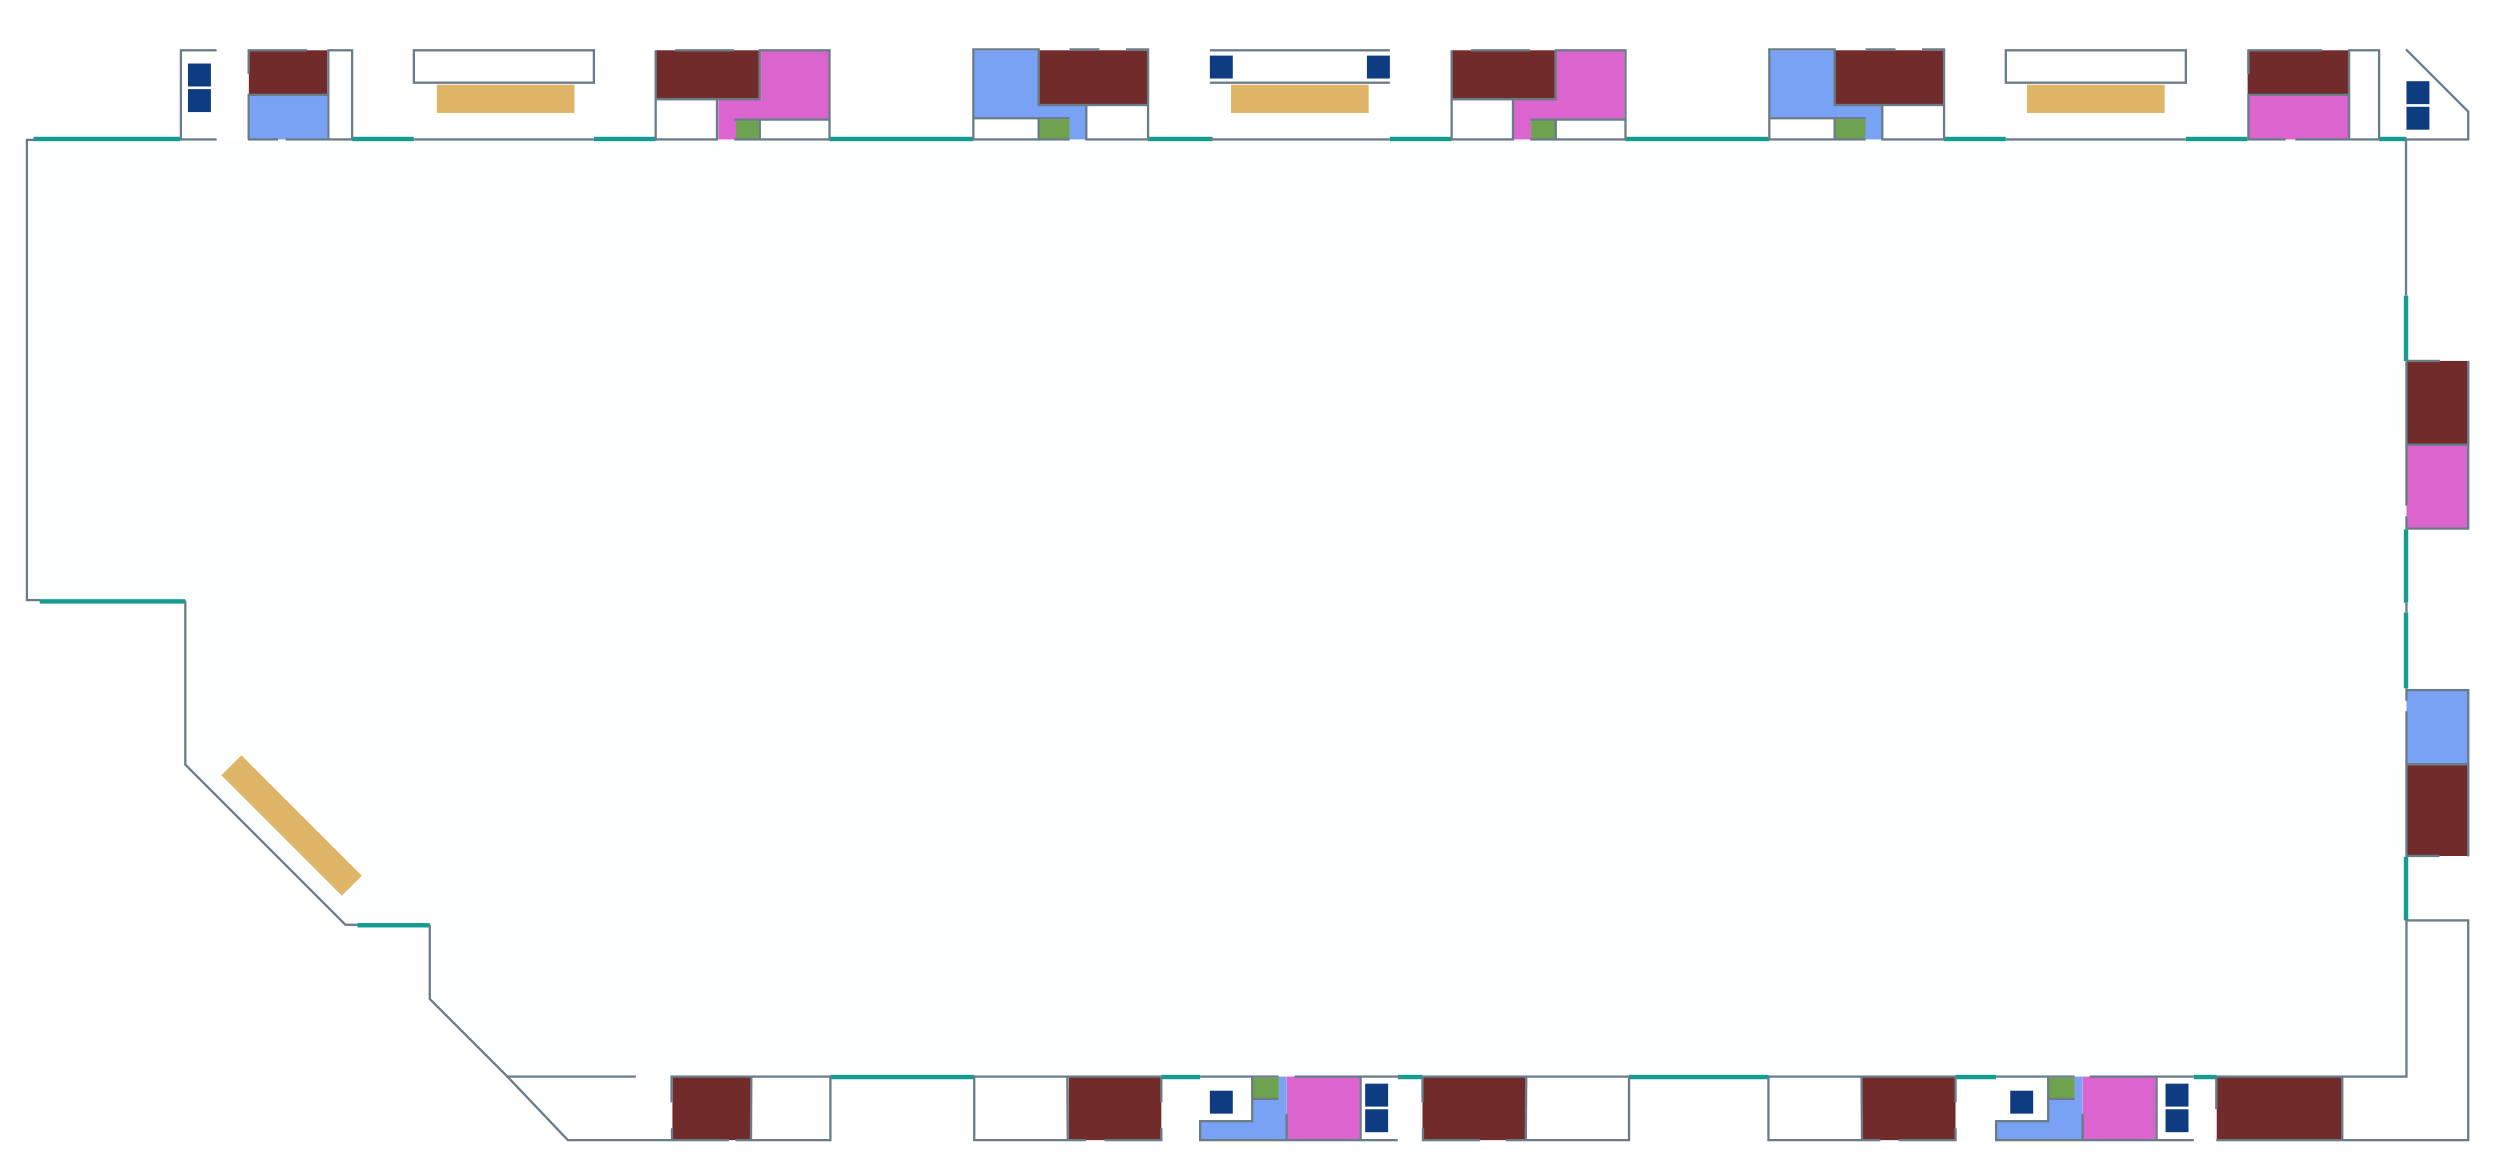
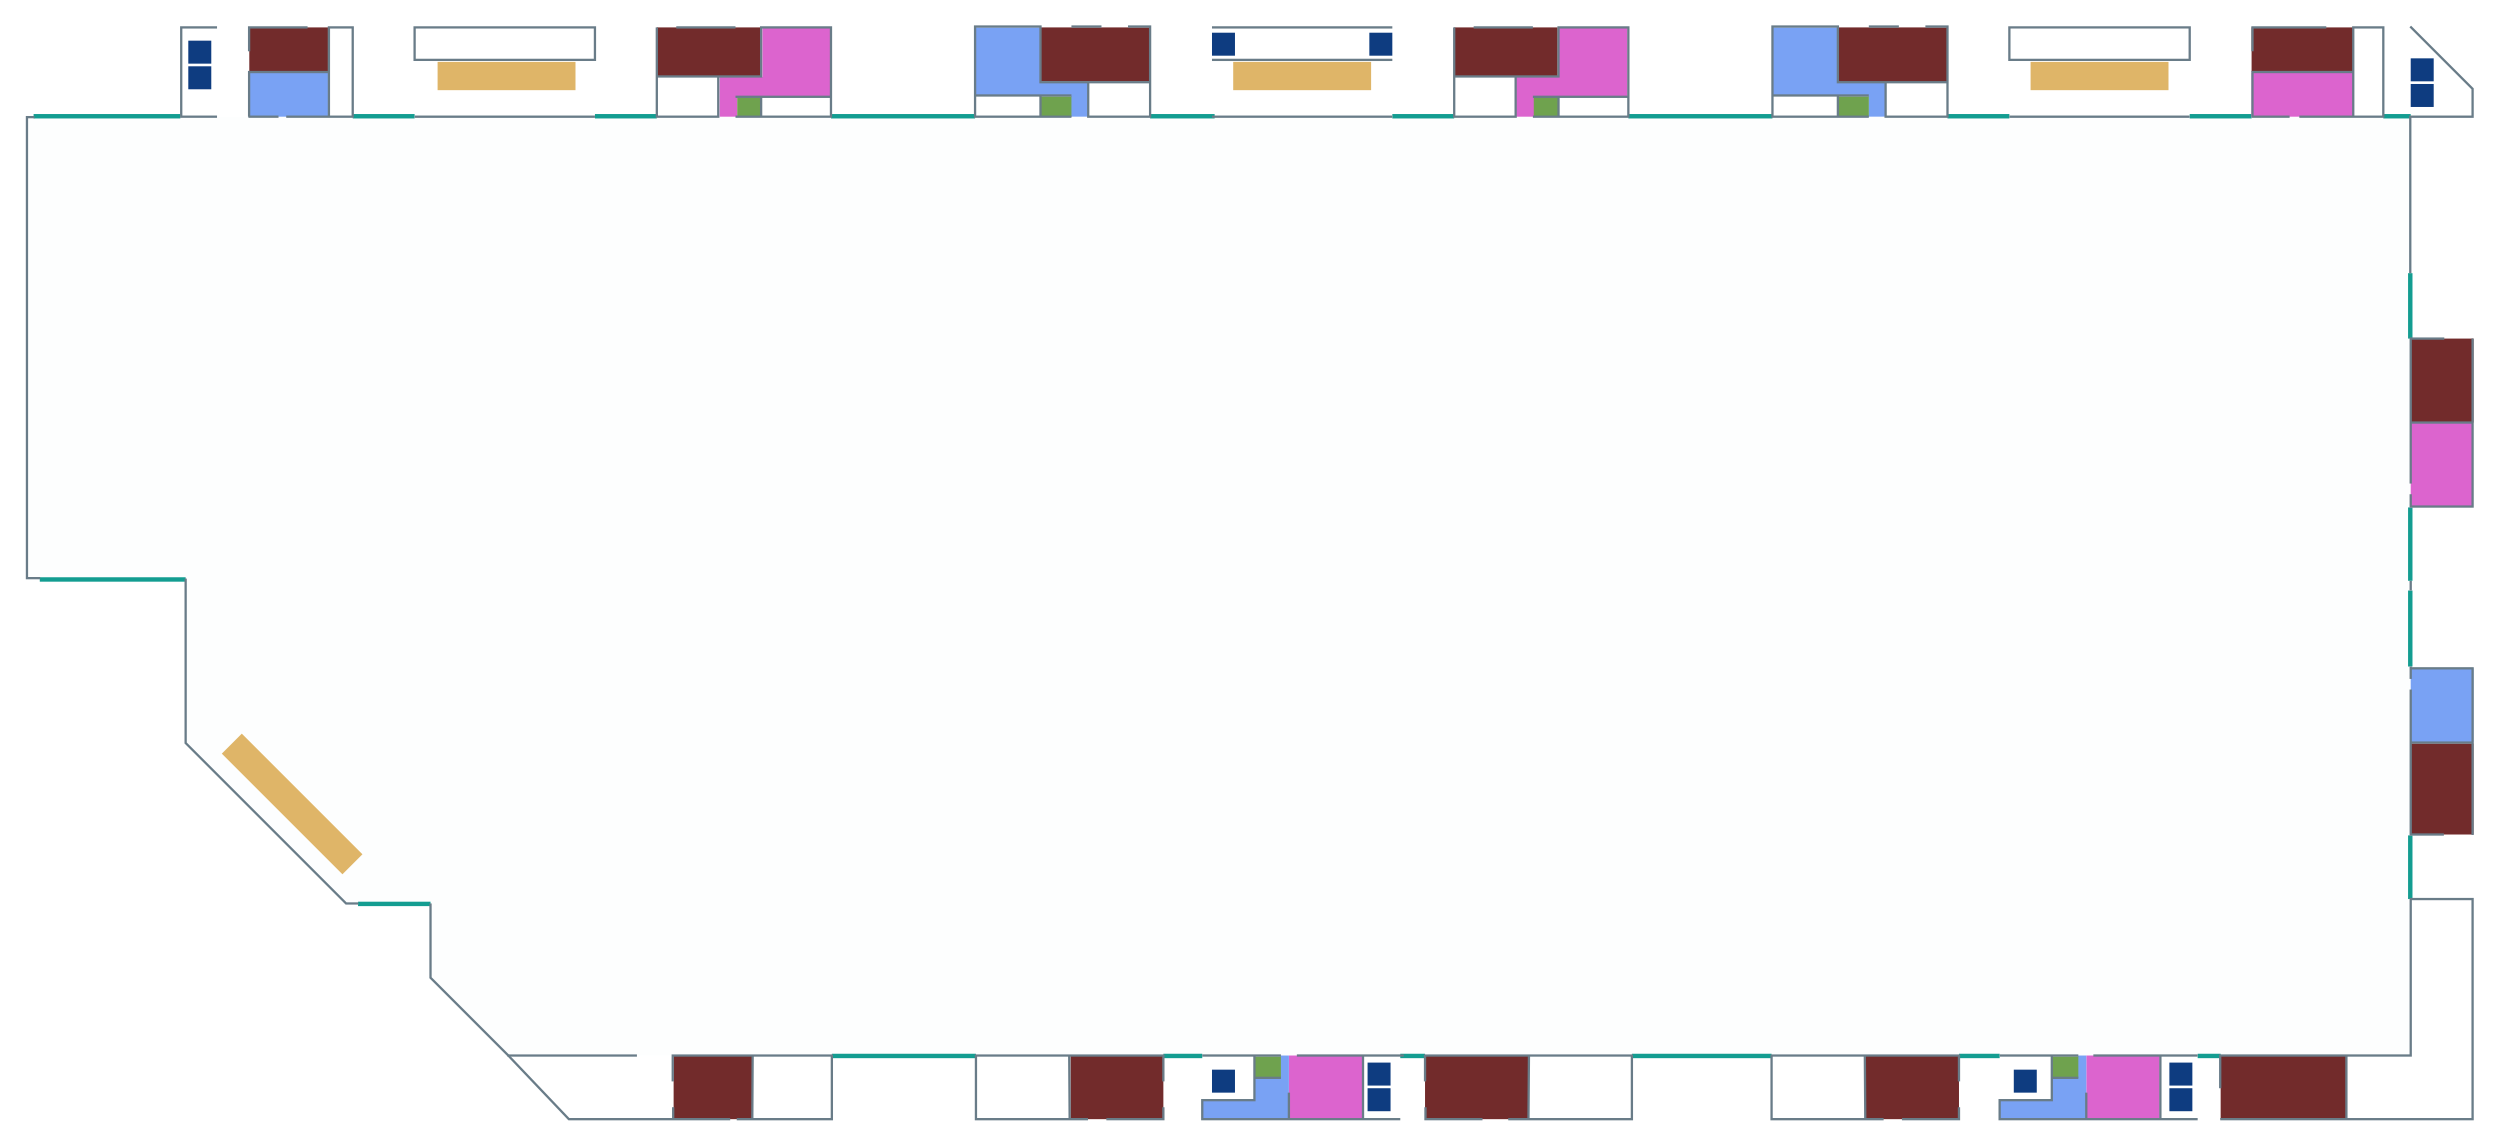
- <svg xmlns="http://www.w3.org/2000/svg" viewBox="5251 4209 2833 1322" width="2833" height="1322">
+ <svg xmlns="http://www.w3.org/2000/svg" viewBox="5251 4235 2828 1296" width="2828" height="1296">
  <style>path[id^="FLOOR"]{fill:#f8fafb}path[id^="WALL"],g[id^="WALL"] path{fill:none;stroke:#697c88;stroke-width:2.6}line[id*="DOOR"]{stroke:#139d91}</style>
  <g transform="matrix(1 0 0 1 0 0)">
    <g id="7.1">
      <path id="FLOOR__F3__H7.2_2" d="M5281 4367.5L7978 4367.1L7978 5429L5827 5429L5738.5 5340.5L5738.5 5256.5L5642.5 5256.5L5461 5075L5461 4889L5281 4889L5281 4367.5Z" fill="#CA0808" fill-opacity="0.2" />
      <g id="DOOR__F3__H7.2_2">
        <line id=" DOORS__F3__H7.2__01å·å‡ºå…¥å£_3" x1="5455" y1="4366.5" x2="5289" y2="4366.5" stroke="#00D0EB" stroke-width="5" />
        <line id=" DOORS__F3__H7.2__02å·å‡ºå…¥å£_3" x1="5720" y1="4366.5" x2="5650" y2="4366.5" stroke="#00D0EB" stroke-width="5" />
        <line id=" DOORS__F3__H7.2__03å·å‡ºå…¥å£_3" x1="5994" y1="4366.5" x2="5924" y2="4366.5" stroke="#00D0EB" stroke-width="5" />
        <line id=" DOORS__F3__H7.2__04å·å‡ºå…¥å£_3" x1="6354" y1="4366.5" x2="6191" y2="4366.5" stroke="#00D0EB" stroke-width="5" />
        <line id=" DOORS__F3__H7.2__05å·å‡ºå…¥å£_3" x1="6625" y1="4366.5" x2="6552" y2="4366.5" stroke="#00D0EB" stroke-width="5" />
        <line id=" DOORS__F3__H7.2__06å·å‡ºå…¥å£_3" x1="6896" y1="4366.5" x2="6826" y2="4366.5" stroke="#00D0EB" stroke-width="5" />
        <line id=" DOORS__F3__H7.2__07å·å‡ºå…¥å£_3" x1="7256" y1="4366.5" x2="7093" y2="4366.5" stroke="#00D0EB" stroke-width="5" />
        <line id=" DOORS__F3__H7.2__08å·å‡ºå…¥å£_3" x1="7524" y1="4366.5" x2="7454" y2="4366.5" stroke="#00D0EB" stroke-width="5" />
        <line id=" DOORS__F3__H7.2__09å·å‡ºå…¥å£_3" x1="7798" y1="4366.5" x2="7728" y2="4366.5" stroke="#00D0EB" stroke-width="5" />
        <line id=" DOORS__F3__H7.2__10å·å‡ºå…¥å£_3" x1="7978" y1="4366.5" x2="7947" y2="4366.5" stroke="#00D0EB" stroke-width="5" />
        <line id=" DOORS__F3__H7.2__11å·å‡ºå…¥å£_3" x1="7977.5" y1="4544" x2="7977.5" y2="4618" stroke="#00D0EB" stroke-width="5" />
        <line id=" DOORS__F3__H7.2__12å·å‡ºå…¥å£_3" x1="7977.5" y1="4809" x2="7977.5" y2="4892" stroke="#00D0EB" stroke-width="5" />
        <line id=" DOORS__F3__H7.2__13å·å‡ºå…¥å£_3" x1="7977.5" y1="4903" x2="7977.5" y2="4989" stroke="#00D0EB" stroke-width="5" />
        <line id=" DOORS__F3__H7.2__14å·å‡ºå…¥å£_3" x1="7977.5" y1="5180" x2="7977.5" y2="5252" stroke="#00D0EB" stroke-width="5" />
        <line id=" DOORS__F3__H7.2__15å·å‡ºå…¥å£_3" x1="7737" y1="5429.5" x2="7763" y2="5429.5" stroke="#00D0EB" stroke-width="5" />
        <line id=" DOORS__F3__H7.2__16å·å‡ºå…¥å£_3" x1="7467" y1="5429.5" x2="7513" y2="5429.5" stroke="#00D0EB" stroke-width="5" />
        <line id=" DOORS__F3__H7.2__17å·å‡ºå…¥å£_3" x1="7097" y1="5429.5" x2="7255" y2="5429.5" stroke="#00D0EB" stroke-width="5" />
        <line id=" DOORS__F3__H7.2__18å·å‡ºå…¥å£_3" x1="6835" y1="5429.5" x2="6863" y2="5429.5" stroke="#00D0EB" stroke-width="5" />
        <line id=" DOORS__F3__H7.2__19å·å‡ºå…¥å£_3" x1="6567" y1="5429.5" x2="6611" y2="5429.5" stroke="#00D0EB" stroke-width="5" />
        <line id=" DOORS__F3__H7.2__20å·å‡ºå…¥å£_3" x1="6192" y1="5429.5" x2="6355" y2="5429.5" stroke="#00D0EB" stroke-width="5" />
        <line id=" DOORS__F3__H7.2__21å·å‡ºå…¥å£_3" x1="5656" y1="5257.5" x2="5738" y2="5257.5" stroke="#00D0EB" stroke-width="5" />
        <line id=" DOORS__F3__H7.2__22å·å‡ºå…¥å£_3" x1="5296" y1="4890.5" x2="5461" y2="4890.5" stroke="#00D0EB" stroke-width="5" />
      </g>
      <g id="STAIRS__F3__H7.2_2">
        <rect id="STAIRS__F3__H7.2_13_3" x="7905" y="5501" width="142" height="72" transform="rotate(180 7905 5501)" fill="#722B2B" />
        <rect id="STAIRS__F3__H7.2_12_3" x="8049" y="5179" width="71" height="103" transform="rotate(180 8049 5179)" fill="#722B2B" />
        <rect id="STAIRS__F3__H7.2_11_3" x="8049" y="4713" width="71" height="95" transform="rotate(180 8049 4713)" fill="#722B2B" />
        <rect id="STAIRS__F3__H7.2_10_3" x="7913" y="4316" width="115" height="50" transform="rotate(180 7913 4316)" fill="#722B2B" />
        <rect id="STAIRS__F3__H7.2_09_3" x="7454" y="4328" width="124" height="62" transform="rotate(180 7454 4328)" fill="#722B2B" />
        <rect id="STAIRS__F3__H7.2_08_3" x="7013" y="4321" width="117" height="55" transform="rotate(180 7013 4321)" fill="#722B2B" />
        <rect id="STAIRS__F3__H7.2_07_3" x="6552" y="4327" width="124" height="61" transform="rotate(180 6552 4327)" fill="#722B2B" />
        <rect id="STAIRS__F3__H7.2_06_3" x="6111" y="4321" width="117" height="55" transform="rotate(180 6111 4321)" fill="#722B2B" />
        <rect id="STAIRS__F3__H7.2_05_3" x="7467" y="5501" width="106" height="72" transform="rotate(180 7467 5501)" fill="#722B2B" />
        <rect id="STAIRS__F3__H7.2_04_3" x="6980" y="5501" width="117" height="72" transform="rotate(180 6980 5501)" fill="#722B2B" />
        <rect id="STAIRS__F3__H7.2_03_3" x="6567" y="5501" width="105" height="72" transform="rotate(180 6567 5501)" fill="#722B2B" />
        <rect id="STAIRS__F3__H7.2_02_3" x="6102" y="5501" width="89" height="72" transform="rotate(180 6102 5501)" fill="#722B2B" />
        <rect id="STAIRS__F3__H7.2_01_3" x="5622" y="4316" width="89" height="50" transform="rotate(180 5622 4316)" fill="#722B2B" />
      </g>
      <g id="WC_FEMALE__F3__H7.2_2">
        <rect id="WC_FEMALE__F3__H7.2_06_3" x="6792" y="5500" width="83" height="71" transform="rotate(180 6792 5500)" fill="#DC64CE" />
        <rect id="WC_FEMALE__F3__H7.2_05_3" x="7694" y="5500" width="83" height="71" transform="rotate(180 7694 5500)" fill="#DC64CE" />
        <rect id="WC_FEMALE__F3__H7.2_04_3" x="8048" y="4808" width="70" height="95" transform="rotate(180 8048 4808)" fill="#DC64CE" />
        <rect id="WC_FEMALE__F3__H7.2_03_3" x="7913" y="4367" width="115" height="50" transform="rotate(180 7913 4367)" fill="#DC64CE" />
        <path id="WC_FEMALE__F3__H7.2_02_3" d="M6966 4322.06L6966 4367L6986.26 4367L6986.26 4343.77L7092 4343.77L7092 4266L7014.42 4266L7014.42 4322.06L6966 4322.06Z" fill="#DC64CE" />
        <path id="WC_FEMALE__F3__H7.2_01_3" d="M6065 4322.06L6065 4367L6085.26 4367L6085.26 4343.77L6191 4343.77L6191 4266L6113.42 4266L6113.42 4322.06L6065 4322.06Z" fill="#DC64CE" />
      </g>
      <g id="WC_MALE__F3__H07.2_2">
        <path id="WC_MALE__F3__H7.2_06_3" d="M6709 5500.5L6709 5429L6699.5 5429L6699.5 5454.5L6670 5454.5L6670 5480L6611 5480L6611 5500.5L6709 5500.5Z" fill="#79A2F4" />
        <path id="WC_MALE__F3__H7.2_05_3" d="M7611 5500.5L7611 5429L7601.5 5429L7601.5 5454.5L7572 5454.5L7572 5480L7513 5480L7513 5500.5L7611 5500.5Z" fill="#79A2F4" />
        <rect id="WC_MALE__F3__H7.2_04_3" x="8049" y="5075" width="71" height="84" transform="rotate(180 8049 5075)" fill="#79A2F4" />
        <path id="WC_MALE__F3__H7.2_03_3" d="M7384 4328.5C7383.83 4341.17 7383.6 4366.6 7384 4367L7364.5 4367L7364.5 4343L7256 4343L7256 4266L7329.5 4266L7329.5 4328.5L7384 4328.5Z" fill="#79A2F4" />
        <path id="WC_MALE__F3__H7.2_02_3" d="M6482 4328.5C6481.83 4341.17 6481.6 4366.6 6482 4367L6462.5 4367L6462.5 4343L6354 4343L6354 4266L6427.5 4266L6427.5 4328.5L6482 4328.5Z" fill="#79A2F4" />
        <rect id="WC_MALE__F3__H7.2_01_3" x="5622" y="4367" width="89" height="51" transform="rotate(180 5622 4367)" fill="#79A2F4" />
      </g>
      <g id="WC_ACCESSIBLE__F3__H7.2_2">
        <rect id="WC_ACCESSIBLE__F3__H7.2_06_3" x="6111" y="4367" width="26" height="22" transform="rotate(180 6111 4367)" fill="#6FA24E" />
        <rect id="WC_ACCESSIBLE__F3__H7.2_05_3" x="6463" y="4367" width="35" height="23" transform="rotate(180 6463 4367)" fill="#6FA24E" />
        <rect id="WC_ACCESSIBLE__F3__H7.2_04_3" x="7014" y="4367" width="28" height="23" transform="rotate(180 7014 4367)" fill="#6FA24E" />
        <rect id="WC_ACCESSIBLE__F3__H7.2_03_3" x="7365" y="4367" width="35" height="23" transform="rotate(180 7365 4367)" fill="#6FA24E" />
        <rect id="WC_ACCESSIBLE__F3__H7.2_02_3" x="7602" y="5454" width="30" height="24" transform="rotate(180 7602 5454)" fill="#6FA24E" />
        <rect id="WC_ACCESSIBLE__F3__H7.2_01_3" x="6700" y="5454" width="30" height="24" transform="rotate(180 6700 5454)" fill="#6FA24E" />
      </g>
      <g id="ESCALATORS__F3__H7.2_2">
        <rect id="ESCALATORS__F3__H7.2_04_3" x="5902" y="4337" width="156" height="32" transform="rotate(180 5902 4337)" fill="#DFB568" />
        <rect id="ESCALATORS__F3__H7.2_03_3" x="6802" y="4337" width="156" height="32" transform="rotate(180 6802 4337)" fill="#DFB568" />
        <rect id="ESCALATORS__F3__H7.2_02_3" x="7704" y="4337" width="156" height="32" transform="rotate(180 7704 4337)" fill="#DFB568" />
        <rect id="ESCALATORS__F3__H7.2_01_3" x="5638.37" y="5224" width="193" height="32" transform="rotate(-135 5638.37 5224)" fill="#DFB568" />
      </g>
      <g id="ELEVATORS__F3__H7.2_2">
        <g id="ELEVATORS__F3__H7.2_06_3">
          <path d="M5490 4336L5464 4336L5464 4310L5490 4310L5490 4336Z" fill="#0E3C80" />
          <path d="M5490 4307L5464 4307L5464 4281L5490 4281L5490 4307Z" fill="#0E3C80" />
        </g>
        <g id="ELEVATORS__F3__H7.2_05_3">
          <path d="M8004 4356L7978 4356L7978 4330L8004 4330L8004 4356Z" fill="#0E3C80" />
          <path d="M8004 4327L7978 4327L7978 4301L8004 4301L8004 4327Z" fill="#0E3C80" />
        </g>
        <g id="ELEVATORS__F3__H7.2_04_3">
          <path d="M7731 5492L7705 5492L7705 5466L7731 5466L7731 5492Z" fill="#0E3C80" />
          <path d="M7731 5463L7705 5463L7705 5437L7731 5437L7731 5463Z" fill="#0E3C80" />
        </g>
        <g id="ELEVATORS__F3__H7.2_03_3">
          <path d="M6824 5492L6798 5492L6798 5466L6824 5466L6824 5492Z" fill="#0E3C80" />
          <path d="M6824 5463L6798 5463L6798 5437L6824 5437L6824 5463Z" fill="#0E3C80" />
        </g>
        <path id="ELEVATORS__F3__H7.2_02_5" d="M7555 5471L7529 5471L7529 5445L7555 5445L7555 5471Z" fill="#0E3C80" />
        <path id="ELEVATORS__F3__H7.2_02_6" d="M6826 4298L6800 4298L6800 4272L6826 4272L6826 4298Z" fill="#0E3C80" />
        <path id="ELEVATORS__F3__H7.2_02_7" d="M6648 4298L6622 4298L6622 4272L6648 4272L6648 4298Z" fill="#0E3C80" />
        <path id="ELEVATORS__F3__H7.2_01_5" d="M6648 5471L6622 5471L6622 5445L6648 5445L6648 5471Z" fill="#0E3C80" />
      </g>
      <g id="WALLS__F3__H7.2_2">
        <path id="WALLS__F3__H7.2_32_4" d="M7737 5429L7619 5429" stroke="black" stroke-width="4" />
        <path id="WALLS__F3__H7.2_31_4" d="M7402.5 5501L7467 5501L7467 5487.5" stroke="black" stroke-width="4" />
        <path id="WALLS__F3__H7.2_30_4" d="M6502.5 5501L6567 5501L6567 5487.5" stroke="black" stroke-width="4" />
        <path id="WALLS__F3__H7.2_29_4" d="M6012.5 5501L6077 5501M6012.5 5501L6012.5 5487.5M6012.5 5501L5894.5 5501L5825.5 5428.5" stroke="black" stroke-width="4" />
        <path id="WALLS__F3__H7.2_28_4" d="M6928 5501L6863.5 5501L6863.5 5487.5" stroke="black" stroke-width="4" />
        <path id="WALLS__F3__H7.2_27_4" d="M7467 5458.25L7467 5429L7360.5 5429M7360.5 5429L7255 5429L7255 5501L7361 5501M7360.5 5429L7361 5501M7381.75 5501L7361 5501" stroke="black" stroke-width="4" />
        <path id="WALLS__F3__H7.2_26_4" d="M6567 5458.25L6567 5429L6460.5 5429M6460.5 5429L6355 5429L6355 5501L6461 5501M6460.5 5429L6461 5501M6481.75 5501L6461 5501" stroke="black" stroke-width="4" />
        <path id="WALLS__F3__H7.2_25_4" d="M6012 5458.25L6012 5429L6102.42 5429M6102.42 5429L6192 5429L6192 5501L6102 5501M6102.42 5429L6102 5501M6084.38 5501L6102 5501" stroke="black" stroke-width="4" />
        <path id="WALLS__F3__H7.2_24_4" d="M6863 5458.25L6863 5429L6980.55 5429M6980.55 5429L7097 5429L7097 5501L6980 5501M6980.55 5429L6980 5501M6957.1 5501L6980 5501" stroke="black" stroke-width="4" />
        <path id="WALLS__F3__H7.2_23_4" d="M6839 5429L6718 5429" stroke="black" stroke-width="4" />
        <path id="WALLS__F3__H7.2_22_4" d="M5971.5 5429L5826 5429L5738 5341L5738 5257" stroke="black" stroke-width="4" />
        <path id="WALLS__F3__H7.2_21_4" d="M5656.5 5257L5642.5 5257L5461 5075.5L5461 4889.5" stroke="black" stroke-width="4" />
        <path id="WALLS__F3__H7.2_20_4" d="M5296.5 4889L5281.5 4889L5281.5 4367.5L5290 4367.5" stroke="black" stroke-width="4" />
        <path id="WALLS__F3__H7.2_19_4" d="M7093 4344.5L7093 4367L7014 4367L6985 4367M6896 4321.5V4367L6965.5 4367L6965.5 4321.5M7093 4344.5L7093 4266L7014 4266L7014 4321.5L6965.5 4321.5L6896 4321.5M6896 4321.5V4266M7093 4344.5L7014 4344.5M6985 4344.5L7014 4344.5M7014 4344.5V4367M6985 4266L6918 4266" stroke="black" stroke-width="4" />
        <path id="WALLS__F3__H7.2_18_4" d="M6191 4344.5L6191 4367L6112 4367L6083 4367M5994 4321.5V4367L6063.5 4367L6063.5 4321.5M6191 4344.5L6191 4266L6112 4266L6112 4321.5L6063.5 4321.5L5994 4321.5M5994 4321.5V4266M6191 4344.5L6112 4344.5M6083 4344.5L6112 4344.5M6112 4344.5V4367M6083 4266L6016 4266" stroke="black" stroke-width="4" />
        <path id="WALLS__F3__H7.2_17_4" d="M7365 4367H7330M7429 4265L7454 4265L7454 4328M7399 4265L7365 4265M7384 4328L7384 4367H7454L7454 4328M7384 4328L7330 4328L7330 4265L7256 4265L7256 4343M7384 4328L7454 4328M7256 4343L7256 4367H7330M7256 4343L7330 4343M7365 4343L7330 4343M7330 4343L7330 4367" stroke="black" stroke-width="4" />
        <path id="WALLS__F3__H7.2_16_4" d="M6463 4367H6428M6527 4265L6552 4265L6552 4328M6497 4265L6463 4265M6482 4328L6482 4367H6552L6552 4328M6482 4328L6428 4328L6428 4265L6354 4265L6354 4343M6482 4328L6552 4328M6354 4343L6354 4367H6428M6354 4343L6428 4343M6463 4343L6428 4343M6428 4343L6428 4367" stroke="black" stroke-width="4" />
        <path id="WALLS__F3__H7.2_15_4" d="M7524 4367H7728M7728 4302.73C7728 4290.48 7728 4266 7728 4266L7524 4266V4302.73L7728 4302.73Z" stroke="black" stroke-width="4" />
        <path id="WALLS__F3__H7.2_14_4" d="M6622 4367H6826M6826 4302.73L6622 4302.73M6826 4266L6622 4266" stroke="black" stroke-width="4" />
        <path id="WALLS__F3__H7.2_13_4" d="M5720 4367H5924M5924 4302.73C5924 4290.48 5924 4266 5924 4266L5720 4266V4302.73L5924 4302.73Z" stroke="black" stroke-width="4" />
        <path id="WALLS__F3__H7.2_12_4" d="M7798 4367L7841 4367M7913 4316.5L7913 4266L7947 4266L7947 4367H7913H7852M7913 4367L7913 4316.5M7913 4316.5L7799 4316.5L7799 4367M7882.5 4266L7799 4266L7799 4293" stroke="black" stroke-width="4" />
        <path id="WALLS__F3__H7.2_11_4" d="M5532 4367L5566.05 4367M5623.07 4316.5L5623.07 4266L5650 4266L5650 4367L5623.07 4367L5574.77 4367M5623.07 4367L5623.07 4316.5M5623.07 4316.5L5532.79 4316.5L5532.79 4367M5598.92 4266L5532.79 4266L5532.79 4293M5496.5 4367L5456 4367L5456 4266L5496.5 4266" stroke="black" stroke-width="4" />
        <path id="WALLS__F3__H7.2_10_4" d="M7977.5 4544L7977.5 4367.03L8048 4367.03L8048 4335.5L7977.5 4265" stroke="black" stroke-width="4" />
        <path id="WALLS__F3__H7.2_09_4" d="M7978 4782L7978 4618L8016 4618" stroke="black" stroke-width="4" />
        <path id="WALLS__F3__H7.2_08_4" d="M7978 4794.07L7978 4808L8048 4808L8048 4713M8048 4618L8048 4713M8048 4713L7978 4713" stroke="black" stroke-width="4" />
        <path id="WALLS__F3__H7.2_07_4" d="M7978 4892L7978 4903" stroke="black" stroke-width="4" />
        <path id="WALLS__F3__H7.2_06_4" d="M7978 4989L7978 5003" stroke="black" stroke-width="4" />
        <path id="WALLS__F3__H7.2_05_4" d="M7978 5015L7978 5179L8015.5 5179" stroke="black" stroke-width="4" />
        <path id="WALLS__F3__H7.2_04_4" d="M7905.25 5429L7978 5429L7978 5252L8048 5252L8048 5501L7905.25 5501L7762.5 5501M7905.25 5501L7905.25 5429M7905.25 5429L7762.5 5429L7762.5 5466" stroke="black" stroke-width="4" />
        <path id="WALLS__F3__H7.2_03_4" d="M7978 4991L8048 4991L8048 5075L8048 5179.5M8048 5075L7978 5075" stroke="black" stroke-width="4" />
        <path id="WALLS__F3__H7.2_02_4" d="M7602 5429L7572 5429M7572 5429L7513 5429M7572 5429L7572 5454.25M7572 5454.25L7572 5479.5L7513 5479.5L7513 5501L7611 5501M7572 5454.25L7602 5454.25M7737 5501L7694.84 5501M7694.84 5501L7694.84 5429M7694.84 5501L7611 5501M7611 5501L7611 5471" stroke="black" stroke-width="4" />
        <path id="WALLS__F3__H7.2_01_4" d="M6700 5429L6670 5429M6670 5429L6611 5429M6670 5429L6670 5454.25M6670 5454.25L6670 5479.5L6611 5479.5L6611 5501L6709 5501M6670 5454.25L6700 5454.25M6835 5501L6792.84 5501M6792.84 5501L6792.84 5429M6792.84 5501L6709 5501M6709 5501L6709 5471" stroke="black" stroke-width="4" />
      </g>
    </g>
  </g>
</svg>
